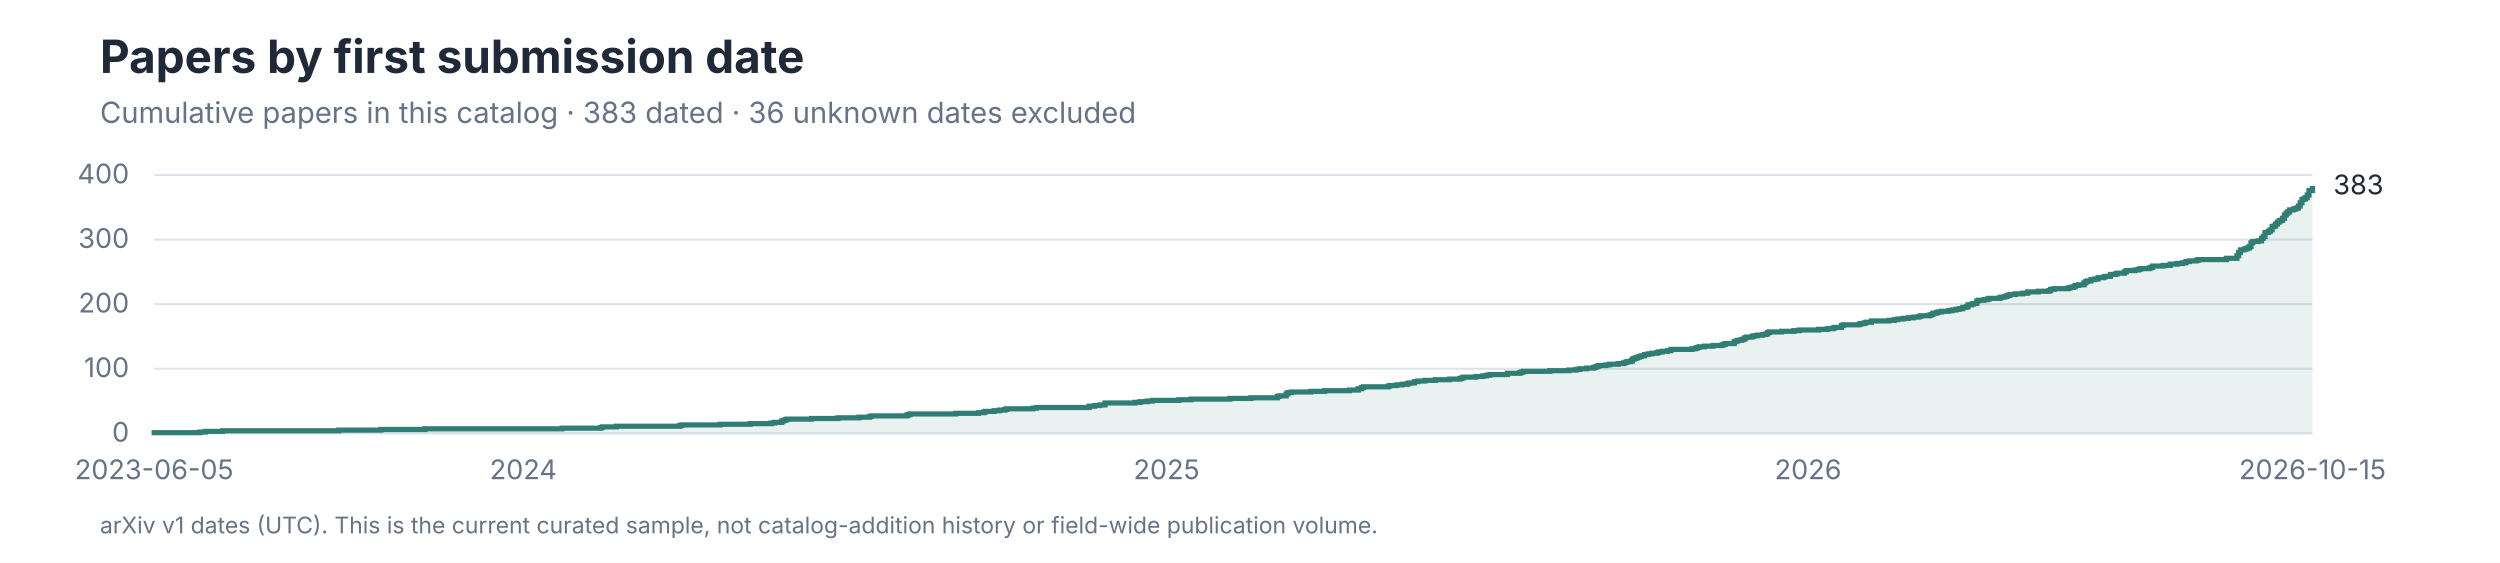
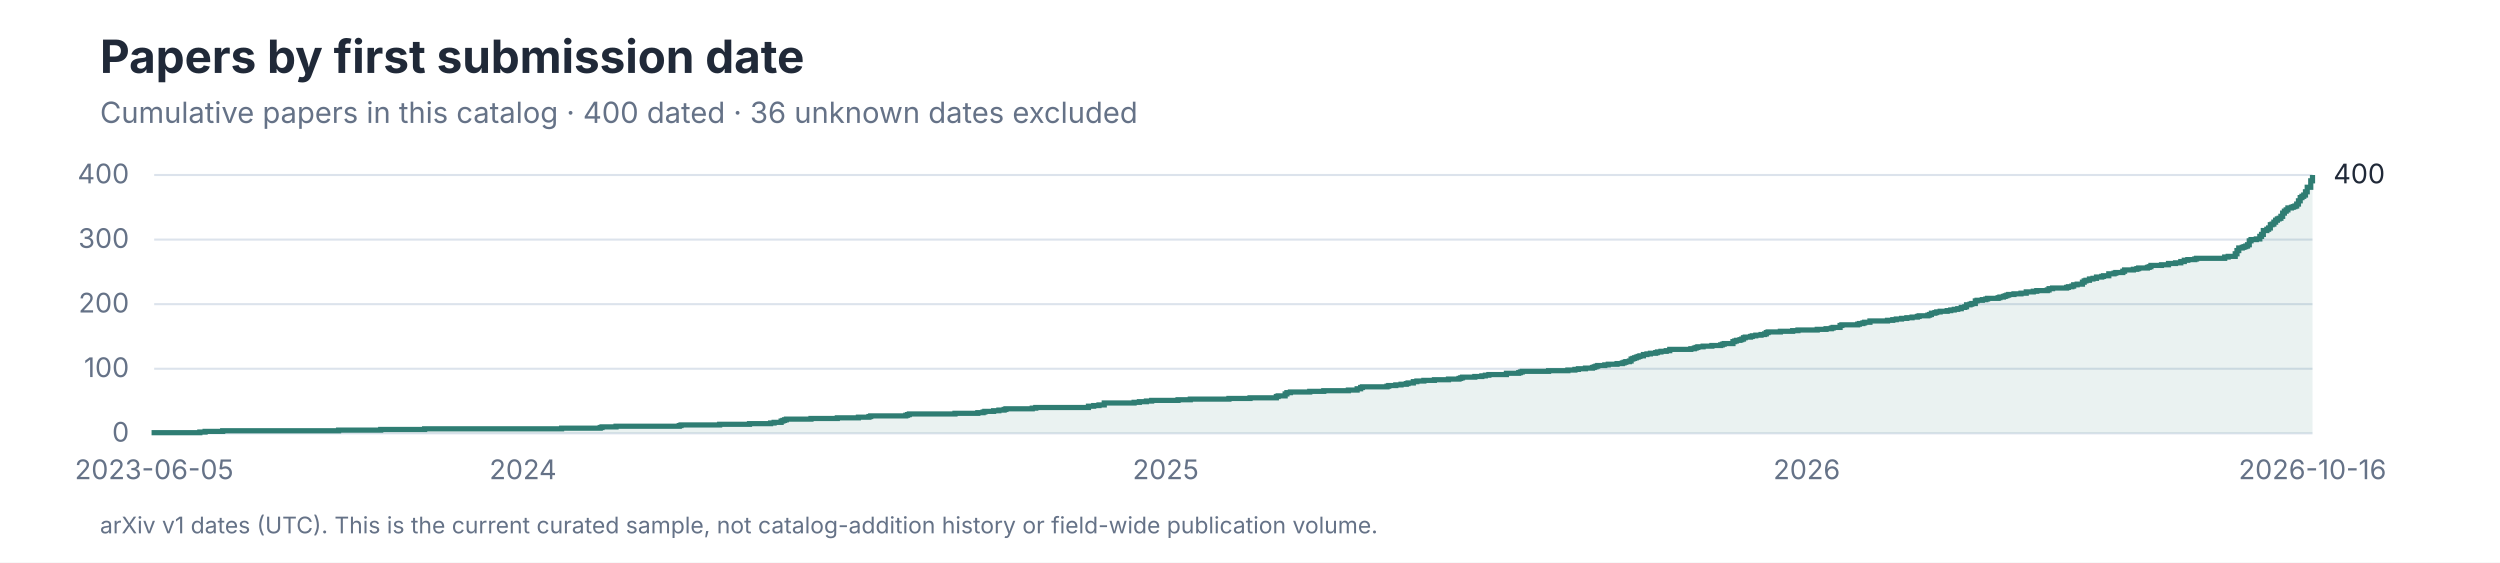
<svg xmlns="http://www.w3.org/2000/svg" role="img" aria-labelledby="title desc" viewBox="0 0 1200 270">
  <style>
text { font-family: -apple-system, BlinkMacSystemFont, 'Segoe UI', sans-serif; }
.title { font-size: 28px; font-weight: 650; fill: #202938; }
.subtitle { font-size: 14px; fill: #657287; }
.axis { font-size: 13px; fill: #657287; }
.label { font-size: 13px; fill: #202938; }
.small { font-size: 11px; fill: #657287; }
</style>
  <rect width="1200" height="270" fill="#FFFFFF" />
  <text x="48" y="35" font-size="22" font-weight="650" fill="#202938">Papers by first submission date</text>
-   <text class="subtitle" x="48" y="59">Cumulative papers in this catalog · 383 dated · 36 unknown dates excluded</text>
+   <text class="subtitle" x="48" y="59">Cumulative papers in this catalog · 400 dated · 36 unknown dates excluded</text>
  <line x1="74" y1="208.00" x2="1110" y2="208.00" stroke="#DCE3EC" />
  <text class="axis" x="62" y="212.00" text-anchor="end">0</text>
  <line x1="74" y1="177.00" x2="1110" y2="177.00" stroke="#DCE3EC" />
  <text class="axis" x="62" y="181.00" text-anchor="end">100</text>
  <line x1="74" y1="146.00" x2="1110" y2="146.00" stroke="#DCE3EC" />
  <text class="axis" x="62" y="150.00" text-anchor="end">200</text>
  <line x1="74" y1="115.00" x2="1110" y2="115.00" stroke="#DCE3EC" />
  <text class="axis" x="62" y="119.00" text-anchor="end">300</text>
  <line x1="74" y1="84.00" x2="1110" y2="84.00" stroke="#DCE3EC" />
  <text class="axis" x="62" y="88.00" text-anchor="end">400</text>
-   <path d="M 74 208 H 74.00 V 207.69 H 95.93 V 207.38 H 98.47 V 207.07 H 106.90 V 206.76 H 162.58 V 206.45 H 182.83 V 206.14 H 203.92 V 205.83 H 269.73 V 205.52 H 288.29 V 205.21 H 289.13 V 204.90 H 295.88 V 204.59 H 326.25 V 204.28 H 327.09 V 203.97 H 345.65 V 203.66 H 360.00 V 203.35 H 370.12 V 203.04 H 371.81 V 202.73 H 375.18 V 202.11 H 376.03 V 201.80 H 376.87 V 201.49 H 377.71 V 201.18 H 389.52 V 200.87 H 402.18 V 200.56 H 412.30 V 200.25 H 417.36 V 199.94 H 418.21 V 199.63 H 435.08 V 199.32 H 435.93 V 199.01 H 436.77 V 198.70 H 458.70 V 198.39 H 469.67 V 198.08 H 472.20 V 197.77 H 473.05 V 197.46 H 477.26 V 197.15 H 479.79 V 196.84 H 482.33 V 196.53 H 483.17 V 196.22 H 495.82 V 195.91 H 497.51 V 195.60 H 522.82 V 194.98 H 525.35 V 194.67 H 527.88 V 194.36 H 530.41 V 193.43 H 544.76 V 193.12 H 547.29 V 192.81 H 550.66 V 192.50 H 553.19 V 192.19 H 565.85 V 191.88 H 571.75 V 191.57 H 590.31 V 191.26 H 600.44 V 190.95 H 613.09 V 190.33 H 613.93 V 190.02 H 617.31 V 189.09 H 618.15 V 188.47 H 619.84 V 188.16 H 629.12 V 187.85 H 635.87 V 187.54 H 647.68 V 187.23 H 651.90 V 186.61 H 653.59 V 185.99 H 654.43 V 185.68 H 666.24 V 185.37 H 667.08 V 185.06 H 670.46 V 184.75 H 672.99 V 184.44 H 675.52 V 184.13 H 676.36 V 183.82 H 678.90 V 183.20 H 680.58 V 182.89 H 683.96 V 182.58 H 689.02 V 182.27 H 695.77 V 181.96 H 700.83 V 181.65 H 701.67 V 181.34 H 702.52 V 181.03 H 708.42 V 180.72 H 711.80 V 180.41 H 713.49 V 180.10 H 715.17 V 179.79 H 723.61 V 179.17 H 729.51 V 178.86 H 730.36 V 178.55 H 731.20 V 178.24 H 743.86 V 177.93 H 753.14 V 177.62 H 756.51 V 177.31 H 758.20 V 177.00 H 761.57 V 176.69 H 764.95 V 176.38 H 765.79 V 176.07 H 766.64 V 175.76 H 767.48 V 175.45 H 770.85 V 175.14 H 772.54 V 174.83 H 776.76 V 174.52 H 779.29 V 174.21 H 780.13 V 173.90 H 780.98 V 173.59 H 782.66 V 173.28 H 783.51 V 172.35 H 784.35 V 172.04 H 785.20 V 171.73 H 786.04 V 171.42 H 786.88 V 171.11 H 787.73 V 170.80 H 789.41 V 170.18 H 791.10 V 169.87 H 792.79 V 169.56 H 795.32 V 169.25 H 796.16 V 168.94 H 797.85 V 168.63 H 800.38 V 168.32 H 802.07 V 167.70 H 812.19 V 167.39 H 813.88 V 167.08 H 814.72 V 166.77 H 815.57 V 166.46 H 818.10 V 166.15 H 822.32 V 165.84 H 826.53 V 165.53 H 827.38 V 165.22 H 828.22 V 164.91 H 832.44 V 163.98 H 833.28 V 163.67 H 834.13 V 163.36 H 835.81 V 163.05 H 836.66 V 162.74 H 837.50 V 162.12 H 838.35 V 161.81 H 840.88 V 161.50 H 841.72 V 161.19 H 843.41 V 160.88 H 845.94 V 160.57 H 847.63 V 160.26 H 848.47 V 159.64 H 849.31 V 159.33 H 855.22 V 159.02 H 861.12 V 158.71 H 863.65 V 158.40 H 872.93 V 158.09 H 877.15 V 157.78 H 879.68 V 157.47 H 880.53 V 157.16 H 883.90 V 156.23 H 884.75 V 155.92 H 892.34 V 155.61 H 893.18 V 155.30 H 894.87 V 154.99 H 895.71 V 154.68 H 898.24 V 154.06 H 906.68 V 153.75 H 909.21 V 153.44 H 910.90 V 153.13 H 913.43 V 152.82 H 915.96 V 152.51 H 918.49 V 152.20 H 921.02 V 151.89 H 921.87 V 151.58 H 926.08 V 151.27 H 926.93 V 150.96 H 927.77 V 150.34 H 929.46 V 150.03 H 930.30 V 149.72 H 931.99 V 149.41 H 935.36 V 149.10 H 937.05 V 148.79 H 938.74 V 148.48 H 940.43 V 148.17 H 942.11 V 147.55 H 943.80 V 147.24 H 944.64 V 146.31 H 946.33 V 146.00 H 947.18 V 145.69 H 948.86 V 144.45 H 949.71 V 144.14 H 952.24 V 143.83 H 953.93 V 143.52 H 954.77 V 143.21 H 959.83 V 142.90 H 960.67 V 142.59 H 962.36 V 142.28 H 963.21 V 141.97 H 964.05 V 141.66 H 964.89 V 141.35 H 967.42 V 141.04 H 970.80 V 140.73 H 973.33 V 140.11 H 978.39 V 139.80 H 983.45 V 139.49 H 984.30 V 138.87 H 985.98 V 138.56 H 992.73 V 138.25 H 993.58 V 137.94 H 995.26 V 137.63 H 996.11 V 137.01 H 997.79 V 136.70 H 1000.33 V 135.77 H 1001.17 V 135.15 H 1002.01 V 134.84 H 1003.70 V 134.22 H 1005.39 V 133.91 H 1007.07 V 133.29 H 1009.61 V 132.98 H 1010.45 V 132.67 H 1012.98 V 131.74 H 1015.51 V 131.43 H 1016.36 V 131.12 H 1019.73 V 130.50 H 1020.57 V 129.88 H 1024.79 V 129.57 H 1026.48 V 129.26 H 1027.32 V 128.95 H 1031.54 V 128.64 H 1032.38 V 128.33 H 1033.23 V 127.71 H 1038.29 V 127.40 H 1041.66 V 126.78 H 1045.04 V 126.47 H 1047.57 V 126.16 H 1049.26 V 125.54 H 1050.94 V 125.23 H 1054.32 V 124.92 H 1055.16 V 124.61 H 1068.66 V 123.99 H 1073.72 V 122.75 H 1074.57 V 121.20 H 1075.41 V 119.96 H 1077.10 V 119.65 H 1077.94 V 119.34 H 1078.79 V 119.03 H 1079.63 V 118.41 H 1080.47 V 116.55 H 1081.32 V 115.93 H 1083.85 V 115.62 H 1085.53 V 114.38 H 1086.38 V 113.45 H 1087.22 V 111.59 H 1088.91 V 110.97 H 1089.75 V 110.35 H 1090.60 V 108.80 H 1091.44 V 108.49 H 1092.28 V 107.56 H 1093.13 V 106.63 H 1093.97 V 106.01 H 1094.81 V 105.70 H 1095.66 V 104.77 H 1096.50 V 103.22 H 1097.35 V 102.29 H 1098.19 V 101.67 H 1099.03 V 100.74 H 1100.72 V 100.43 H 1101.56 V 100.12 H 1102.41 V 99.81 H 1103.25 V 98.88 H 1104.09 V 97.33 H 1104.94 V 95.78 H 1105.78 V 95.47 H 1106.63 V 94.85 H 1107.47 V 93.61 H 1108.31 V 91.44 H 1110.00 V 89.27 L 1110 208 Z" fill="#2F7D73" fill-opacity="0.10" />
-   <path d="M 74 208 H 74.00 V 207.69 H 95.93 V 207.38 H 98.47 V 207.07 H 106.90 V 206.76 H 162.58 V 206.45 H 182.83 V 206.14 H 203.92 V 205.83 H 269.73 V 205.52 H 288.29 V 205.21 H 289.13 V 204.90 H 295.88 V 204.59 H 326.25 V 204.28 H 327.09 V 203.97 H 345.65 V 203.66 H 360.00 V 203.35 H 370.12 V 203.04 H 371.81 V 202.73 H 375.18 V 202.11 H 376.03 V 201.80 H 376.87 V 201.49 H 377.71 V 201.18 H 389.52 V 200.87 H 402.18 V 200.56 H 412.30 V 200.25 H 417.36 V 199.94 H 418.21 V 199.63 H 435.08 V 199.32 H 435.93 V 199.01 H 436.77 V 198.70 H 458.70 V 198.39 H 469.67 V 198.08 H 472.20 V 197.77 H 473.05 V 197.46 H 477.26 V 197.15 H 479.79 V 196.84 H 482.33 V 196.53 H 483.17 V 196.22 H 495.82 V 195.91 H 497.51 V 195.60 H 522.82 V 194.98 H 525.35 V 194.67 H 527.88 V 194.36 H 530.41 V 193.43 H 544.76 V 193.12 H 547.29 V 192.81 H 550.66 V 192.50 H 553.19 V 192.19 H 565.85 V 191.88 H 571.75 V 191.57 H 590.31 V 191.26 H 600.44 V 190.95 H 613.09 V 190.33 H 613.93 V 190.02 H 617.31 V 189.09 H 618.15 V 188.47 H 619.84 V 188.16 H 629.12 V 187.85 H 635.87 V 187.54 H 647.68 V 187.23 H 651.90 V 186.61 H 653.59 V 185.99 H 654.43 V 185.68 H 666.24 V 185.37 H 667.08 V 185.06 H 670.46 V 184.75 H 672.99 V 184.44 H 675.52 V 184.13 H 676.36 V 183.82 H 678.90 V 183.20 H 680.58 V 182.89 H 683.96 V 182.58 H 689.02 V 182.27 H 695.77 V 181.96 H 700.83 V 181.65 H 701.67 V 181.34 H 702.52 V 181.03 H 708.42 V 180.72 H 711.80 V 180.41 H 713.49 V 180.10 H 715.17 V 179.79 H 723.61 V 179.17 H 729.51 V 178.86 H 730.36 V 178.55 H 731.20 V 178.24 H 743.86 V 177.93 H 753.14 V 177.62 H 756.51 V 177.31 H 758.20 V 177.00 H 761.57 V 176.69 H 764.95 V 176.38 H 765.79 V 176.07 H 766.64 V 175.76 H 767.48 V 175.45 H 770.85 V 175.14 H 772.54 V 174.83 H 776.76 V 174.52 H 779.29 V 174.21 H 780.13 V 173.90 H 780.98 V 173.59 H 782.66 V 173.28 H 783.51 V 172.35 H 784.35 V 172.04 H 785.20 V 171.73 H 786.04 V 171.42 H 786.88 V 171.11 H 787.73 V 170.80 H 789.41 V 170.18 H 791.10 V 169.87 H 792.79 V 169.56 H 795.32 V 169.25 H 796.16 V 168.94 H 797.85 V 168.63 H 800.38 V 168.32 H 802.07 V 167.70 H 812.19 V 167.39 H 813.88 V 167.08 H 814.72 V 166.77 H 815.57 V 166.46 H 818.10 V 166.15 H 822.32 V 165.84 H 826.53 V 165.53 H 827.38 V 165.22 H 828.22 V 164.91 H 832.44 V 163.98 H 833.28 V 163.67 H 834.13 V 163.36 H 835.81 V 163.05 H 836.66 V 162.74 H 837.50 V 162.12 H 838.35 V 161.81 H 840.88 V 161.50 H 841.72 V 161.19 H 843.41 V 160.88 H 845.94 V 160.57 H 847.63 V 160.26 H 848.47 V 159.64 H 849.31 V 159.33 H 855.22 V 159.02 H 861.12 V 158.71 H 863.65 V 158.40 H 872.93 V 158.09 H 877.15 V 157.78 H 879.68 V 157.47 H 880.53 V 157.16 H 883.90 V 156.23 H 884.75 V 155.92 H 892.34 V 155.61 H 893.18 V 155.30 H 894.87 V 154.99 H 895.71 V 154.68 H 898.24 V 154.06 H 906.68 V 153.75 H 909.21 V 153.44 H 910.90 V 153.13 H 913.43 V 152.82 H 915.96 V 152.51 H 918.49 V 152.20 H 921.02 V 151.89 H 921.87 V 151.58 H 926.08 V 151.27 H 926.93 V 150.96 H 927.77 V 150.34 H 929.46 V 150.03 H 930.30 V 149.72 H 931.99 V 149.41 H 935.36 V 149.10 H 937.05 V 148.79 H 938.74 V 148.48 H 940.43 V 148.17 H 942.11 V 147.55 H 943.80 V 147.24 H 944.64 V 146.31 H 946.33 V 146.00 H 947.18 V 145.69 H 948.86 V 144.45 H 949.71 V 144.14 H 952.24 V 143.83 H 953.93 V 143.52 H 954.77 V 143.21 H 959.83 V 142.90 H 960.67 V 142.59 H 962.36 V 142.28 H 963.21 V 141.97 H 964.05 V 141.66 H 964.89 V 141.35 H 967.42 V 141.04 H 970.80 V 140.73 H 973.33 V 140.11 H 978.39 V 139.80 H 983.45 V 139.49 H 984.30 V 138.87 H 985.98 V 138.56 H 992.73 V 138.25 H 993.58 V 137.94 H 995.26 V 137.63 H 996.11 V 137.01 H 997.79 V 136.70 H 1000.33 V 135.77 H 1001.17 V 135.15 H 1002.01 V 134.84 H 1003.70 V 134.22 H 1005.39 V 133.91 H 1007.07 V 133.29 H 1009.61 V 132.98 H 1010.45 V 132.67 H 1012.98 V 131.74 H 1015.51 V 131.43 H 1016.36 V 131.12 H 1019.73 V 130.50 H 1020.57 V 129.88 H 1024.79 V 129.57 H 1026.48 V 129.26 H 1027.32 V 128.95 H 1031.54 V 128.64 H 1032.38 V 128.33 H 1033.23 V 127.71 H 1038.29 V 127.40 H 1041.66 V 126.78 H 1045.04 V 126.47 H 1047.57 V 126.16 H 1049.26 V 125.54 H 1050.94 V 125.23 H 1054.32 V 124.92 H 1055.16 V 124.61 H 1068.66 V 123.99 H 1073.72 V 122.75 H 1074.57 V 121.20 H 1075.41 V 119.96 H 1077.10 V 119.65 H 1077.94 V 119.34 H 1078.79 V 119.03 H 1079.63 V 118.41 H 1080.47 V 116.55 H 1081.32 V 115.93 H 1083.85 V 115.62 H 1085.53 V 114.38 H 1086.38 V 113.45 H 1087.22 V 111.59 H 1088.91 V 110.97 H 1089.75 V 110.35 H 1090.60 V 108.80 H 1091.44 V 108.49 H 1092.28 V 107.56 H 1093.13 V 106.63 H 1093.97 V 106.01 H 1094.81 V 105.70 H 1095.66 V 104.77 H 1096.50 V 103.22 H 1097.35 V 102.29 H 1098.19 V 101.67 H 1099.03 V 100.74 H 1100.72 V 100.43 H 1101.56 V 100.12 H 1102.41 V 99.81 H 1103.25 V 98.88 H 1104.09 V 97.33 H 1104.94 V 95.78 H 1105.78 V 95.47 H 1106.63 V 94.85 H 1107.47 V 93.61 H 1108.31 V 91.44 H 1110.00 V 89.27" fill="none" stroke="#2F7D73" stroke-width="2.5" />
-   <text class="label" x="1120" y="93.27">383</text>
+   <path d="M 74 208 H 74.00 V 207.69 H 95.92 V 207.38 H 98.45 V 207.07 H 106.88 V 206.76 H 162.51 V 206.45 H 182.74 V 206.14 H 203.82 V 205.83 H 269.57 V 205.52 H 288.11 V 205.21 H 288.96 V 204.90 H 295.70 V 204.59 H 326.05 V 204.28 H 326.89 V 203.97 H 345.43 V 203.66 H 359.76 V 203.35 H 369.88 V 203.04 H 371.57 V 202.73 H 374.94 V 202.11 H 375.78 V 201.80 H 376.62 V 201.49 H 377.47 V 201.18 H 389.27 V 200.87 H 401.91 V 200.56 H 412.03 V 200.25 H 417.09 V 199.94 H 417.93 V 199.63 H 434.79 V 199.32 H 435.63 V 199.01 H 436.47 V 198.70 H 458.39 V 198.39 H 469.35 V 198.08 H 471.88 V 197.77 H 472.72 V 197.46 H 476.94 V 197.15 H 479.46 V 196.84 H 481.99 V 196.53 H 482.84 V 196.22 H 495.48 V 195.91 H 497.17 V 195.60 H 522.46 V 194.98 H 524.98 V 194.67 H 527.51 V 194.36 H 530.04 V 193.43 H 544.37 V 193.12 H 546.90 V 192.81 H 550.27 V 192.50 H 552.80 V 192.19 H 565.45 V 191.88 H 571.35 V 191.57 H 589.89 V 191.26 H 600.01 V 190.95 H 612.65 V 190.33 H 613.50 V 190.02 H 616.87 V 189.09 H 617.71 V 188.47 H 619.40 V 188.16 H 628.67 V 187.85 H 635.41 V 187.54 H 647.21 V 187.23 H 651.43 V 186.61 H 653.11 V 185.99 H 653.96 V 185.68 H 665.76 V 185.37 H 666.60 V 185.06 H 669.97 V 184.75 H 672.50 V 184.44 H 675.03 V 184.13 H 675.87 V 183.82 H 678.40 V 183.20 H 680.09 V 182.89 H 683.46 V 182.58 H 688.52 V 182.27 H 695.26 V 181.96 H 700.32 V 181.65 H 701.16 V 181.34 H 702.01 V 181.03 H 707.91 V 180.72 H 711.28 V 180.41 H 712.97 V 180.10 H 714.65 V 179.79 H 723.08 V 179.17 H 728.98 V 178.86 H 729.82 V 178.55 H 730.67 V 178.24 H 743.31 V 177.93 H 752.58 V 177.62 H 755.96 V 177.31 H 757.64 V 177.00 H 761.01 V 176.69 H 764.39 V 176.38 H 765.23 V 176.07 H 766.07 V 175.76 H 766.91 V 175.45 H 770.29 V 175.14 H 771.97 V 174.83 H 776.19 V 174.52 H 778.72 V 174.21 H 779.56 V 173.90 H 780.40 V 173.59 H 782.09 V 173.28 H 782.93 V 172.35 H 783.77 V 172.04 H 784.62 V 171.73 H 785.46 V 171.42 H 786.30 V 171.11 H 787.15 V 170.80 H 788.83 V 170.18 H 790.52 V 169.87 H 792.20 V 169.56 H 794.73 V 169.25 H 795.58 V 168.94 H 797.26 V 168.63 H 799.79 V 168.32 H 801.48 V 167.70 H 811.59 V 167.39 H 813.28 V 167.08 H 814.12 V 166.77 H 814.96 V 166.46 H 817.49 V 166.15 H 821.71 V 165.84 H 825.92 V 165.53 H 826.76 V 165.22 H 827.61 V 164.91 H 831.82 V 163.98 H 832.67 V 163.67 H 833.51 V 163.36 H 835.19 V 163.05 H 836.04 V 162.74 H 836.88 V 162.12 H 837.72 V 161.81 H 840.25 V 161.50 H 841.10 V 161.19 H 842.78 V 160.88 H 845.31 V 160.57 H 847.00 V 160.26 H 847.84 V 159.64 H 848.68 V 159.33 H 854.58 V 159.02 H 860.48 V 158.71 H 863.01 V 158.40 H 872.28 V 158.09 H 876.50 V 157.78 H 879.03 V 157.47 H 879.87 V 157.16 H 883.24 V 156.23 H 884.09 V 155.92 H 891.67 V 155.61 H 892.52 V 155.30 H 894.20 V 154.99 H 895.04 V 154.68 H 897.57 V 154.06 H 906.00 V 153.75 H 908.53 V 153.44 H 910.22 V 153.13 H 912.75 V 152.82 H 915.28 V 152.51 H 917.80 V 152.20 H 920.33 V 151.89 H 921.18 V 151.58 H 925.39 V 151.27 H 926.23 V 150.96 H 927.08 V 150.34 H 928.76 V 150.03 H 929.61 V 149.72 H 931.29 V 149.41 H 934.66 V 149.10 H 936.35 V 148.79 H 938.04 V 148.48 H 939.72 V 148.17 H 941.41 V 147.55 H 943.09 V 147.24 H 943.94 V 146.31 H 945.62 V 146.00 H 946.47 V 145.69 H 948.15 V 144.45 H 948.99 V 144.14 H 951.52 V 143.83 H 953.21 V 143.52 H 954.05 V 143.21 H 959.11 V 142.90 H 959.95 V 142.59 H 961.64 V 142.28 H 962.48 V 141.97 H 963.32 V 141.66 H 964.17 V 141.35 H 966.70 V 141.04 H 970.07 V 140.73 H 972.60 V 140.11 H 975.97 V 139.80 H 977.66 V 139.49 H 982.71 V 139.18 H 983.56 V 138.56 H 985.24 V 138.25 H 991.99 V 137.94 H 992.83 V 137.63 H 994.51 V 137.32 H 995.36 V 136.70 H 997.04 V 136.39 H 999.57 V 135.46 H 1000.41 V 134.84 H 1001.26 V 134.53 H 1002.94 V 133.91 H 1004.63 V 133.60 H 1006.32 V 132.98 H 1008.84 V 132.67 H 1009.69 V 132.36 H 1012.22 V 131.43 H 1014.75 V 131.12 H 1015.59 V 130.81 H 1018.96 V 130.19 H 1019.80 V 129.57 H 1024.02 V 129.26 H 1025.70 V 128.95 H 1026.55 V 128.64 H 1030.76 V 128.33 H 1031.60 V 128.02 H 1032.45 V 127.40 H 1037.51 V 127.09 H 1040.88 V 126.47 H 1044.25 V 126.16 H 1046.78 V 125.54 H 1048.46 V 124.92 H 1050.15 V 124.61 H 1053.52 V 124.30 H 1054.36 V 123.99 H 1067.85 V 123.37 H 1069.54 V 123.06 H 1072.91 V 121.82 H 1073.75 V 120.27 H 1074.60 V 119.03 H 1076.28 V 118.72 H 1077.12 V 118.41 H 1077.97 V 118.10 H 1078.81 V 117.48 H 1079.65 V 115.62 H 1080.50 V 115.00 H 1083.03 V 114.69 H 1084.71 V 113.45 H 1085.55 V 112.52 H 1086.40 V 110.66 H 1088.08 V 110.04 H 1088.93 V 109.42 H 1089.77 V 107.87 H 1090.61 V 107.56 H 1091.45 V 106.63 H 1092.30 V 105.70 H 1093.14 V 105.08 H 1093.98 V 104.77 H 1094.83 V 103.84 H 1095.67 V 102.29 H 1096.51 V 101.36 H 1097.36 V 100.74 H 1098.20 V 99.81 H 1099.88 V 99.50 H 1100.73 V 99.19 H 1101.57 V 98.88 H 1102.41 V 97.95 H 1103.26 V 96.40 H 1104.10 V 94.85 H 1104.94 V 94.23 H 1105.79 V 93.61 H 1106.63 V 92.06 H 1107.47 V 89.89 H 1109.16 V 86.79 H 1110.00 V 84.00 L 1110 208 Z" fill="#2F7D73" fill-opacity="0.10" />
+   <path d="M 74 208 H 74.00 V 207.69 H 95.92 V 207.38 H 98.45 V 207.07 H 106.88 V 206.76 H 162.51 V 206.45 H 182.74 V 206.14 H 203.82 V 205.83 H 269.57 V 205.52 H 288.11 V 205.21 H 288.96 V 204.90 H 295.70 V 204.59 H 326.05 V 204.28 H 326.89 V 203.97 H 345.43 V 203.66 H 359.76 V 203.35 H 369.88 V 203.04 H 371.57 V 202.73 H 374.94 V 202.11 H 375.78 V 201.80 H 376.62 V 201.49 H 377.47 V 201.18 H 389.27 V 200.87 H 401.91 V 200.56 H 412.03 V 200.25 H 417.09 V 199.94 H 417.93 V 199.63 H 434.79 V 199.32 H 435.63 V 199.01 H 436.47 V 198.70 H 458.39 V 198.39 H 469.35 V 198.08 H 471.88 V 197.77 H 472.72 V 197.46 H 476.94 V 197.15 H 479.46 V 196.84 H 481.99 V 196.53 H 482.84 V 196.22 H 495.48 V 195.91 H 497.17 V 195.60 H 522.46 V 194.98 H 524.98 V 194.67 H 527.51 V 194.36 H 530.04 V 193.43 H 544.37 V 193.12 H 546.90 V 192.81 H 550.27 V 192.50 H 552.80 V 192.19 H 565.45 V 191.88 H 571.35 V 191.57 H 589.89 V 191.26 H 600.01 V 190.95 H 612.65 V 190.33 H 613.50 V 190.02 H 616.87 V 189.09 H 617.71 V 188.47 H 619.40 V 188.16 H 628.67 V 187.85 H 635.41 V 187.54 H 647.21 V 187.23 H 651.43 V 186.61 H 653.11 V 185.99 H 653.96 V 185.68 H 665.76 V 185.37 H 666.60 V 185.06 H 669.97 V 184.75 H 672.50 V 184.44 H 675.03 V 184.13 H 675.87 V 183.82 H 678.40 V 183.20 H 680.09 V 182.89 H 683.46 V 182.58 H 688.52 V 182.27 H 695.26 V 181.96 H 700.32 V 181.65 H 701.16 V 181.34 H 702.01 V 181.03 H 707.91 V 180.72 H 711.28 V 180.41 H 712.97 V 180.10 H 714.65 V 179.79 H 723.08 V 179.17 H 728.98 V 178.86 H 729.82 V 178.55 H 730.67 V 178.24 H 743.31 V 177.93 H 752.58 V 177.62 H 755.96 V 177.31 H 757.64 V 177.00 H 761.01 V 176.69 H 764.39 V 176.38 H 765.23 V 176.07 H 766.07 V 175.76 H 766.91 V 175.45 H 770.29 V 175.14 H 771.97 V 174.83 H 776.19 V 174.52 H 778.72 V 174.21 H 779.56 V 173.90 H 780.40 V 173.59 H 782.09 V 173.28 H 782.93 V 172.35 H 783.77 V 172.04 H 784.62 V 171.73 H 785.46 V 171.42 H 786.30 V 171.11 H 787.15 V 170.80 H 788.83 V 170.18 H 790.52 V 169.87 H 792.20 V 169.56 H 794.73 V 169.25 H 795.58 V 168.94 H 797.26 V 168.63 H 799.79 V 168.32 H 801.48 V 167.70 H 811.59 V 167.39 H 813.28 V 167.08 H 814.12 V 166.77 H 814.96 V 166.46 H 817.49 V 166.15 H 821.71 V 165.84 H 825.92 V 165.53 H 826.76 V 165.22 H 827.61 V 164.91 H 831.82 V 163.98 H 832.67 V 163.67 H 833.51 V 163.36 H 835.19 V 163.05 H 836.04 V 162.74 H 836.88 V 162.12 H 837.72 V 161.81 H 840.25 V 161.50 H 841.10 V 161.19 H 842.78 V 160.88 H 845.31 V 160.57 H 847.00 V 160.26 H 847.84 V 159.64 H 848.68 V 159.33 H 854.58 V 159.02 H 860.48 V 158.71 H 863.01 V 158.40 H 872.28 V 158.09 H 876.50 V 157.78 H 879.03 V 157.47 H 879.87 V 157.16 H 883.24 V 156.23 H 884.09 V 155.92 H 891.67 V 155.61 H 892.52 V 155.30 H 894.20 V 154.99 H 895.04 V 154.68 H 897.57 V 154.06 H 906.00 V 153.75 H 908.53 V 153.44 H 910.22 V 153.13 H 912.75 V 152.82 H 915.28 V 152.51 H 917.80 V 152.20 H 920.33 V 151.89 H 921.18 V 151.58 H 925.39 V 151.27 H 926.23 V 150.96 H 927.08 V 150.34 H 928.76 V 150.03 H 929.61 V 149.72 H 931.29 V 149.41 H 934.66 V 149.10 H 936.35 V 148.79 H 938.04 V 148.48 H 939.72 V 148.17 H 941.41 V 147.55 H 943.09 V 147.24 H 943.94 V 146.31 H 945.62 V 146.00 H 946.47 V 145.69 H 948.15 V 144.45 H 948.99 V 144.14 H 951.52 V 143.83 H 953.21 V 143.52 H 954.05 V 143.21 H 959.11 V 142.90 H 959.95 V 142.59 H 961.64 V 142.28 H 962.48 V 141.97 H 963.32 V 141.66 H 964.17 V 141.35 H 966.70 V 141.04 H 970.07 V 140.73 H 972.60 V 140.11 H 975.97 V 139.80 H 977.66 V 139.49 H 982.71 V 139.18 H 983.56 V 138.56 H 985.24 V 138.25 H 991.99 V 137.94 H 992.83 V 137.63 H 994.51 V 137.32 H 995.36 V 136.70 H 997.04 V 136.39 H 999.57 V 135.46 H 1000.41 V 134.84 H 1001.26 V 134.53 H 1002.94 V 133.91 H 1004.63 V 133.60 H 1006.32 V 132.98 H 1008.84 V 132.67 H 1009.69 V 132.36 H 1012.22 V 131.43 H 1014.75 V 131.12 H 1015.59 V 130.81 H 1018.96 V 130.19 H 1019.80 V 129.57 H 1024.02 V 129.26 H 1025.70 V 128.95 H 1026.55 V 128.64 H 1030.76 V 128.33 H 1031.60 V 128.02 H 1032.45 V 127.40 H 1037.51 V 127.09 H 1040.88 V 126.47 H 1044.25 V 126.16 H 1046.78 V 125.54 H 1048.46 V 124.92 H 1050.15 V 124.61 H 1053.52 V 124.30 H 1054.36 V 123.99 H 1067.85 V 123.37 H 1069.54 V 123.06 H 1072.91 V 121.82 H 1073.75 V 120.27 H 1074.60 V 119.03 H 1076.28 V 118.72 H 1077.12 V 118.41 H 1077.97 V 118.10 H 1078.81 V 117.48 H 1079.65 V 115.62 H 1080.50 V 115.00 H 1083.03 V 114.69 H 1084.71 V 113.45 H 1085.55 V 112.52 H 1086.40 V 110.66 H 1088.08 V 110.04 H 1088.93 V 109.42 H 1089.77 V 107.87 H 1090.61 V 107.56 H 1091.45 V 106.63 H 1092.30 V 105.70 H 1093.14 V 105.08 H 1093.98 V 104.77 H 1094.83 V 103.84 H 1095.67 V 102.29 H 1096.51 V 101.36 H 1097.36 V 100.74 H 1098.20 V 99.81 H 1099.88 V 99.50 H 1100.73 V 99.19 H 1101.57 V 98.88 H 1102.41 V 97.95 H 1103.26 V 96.40 H 1104.10 V 94.85 H 1104.94 V 94.23 H 1105.79 V 93.61 H 1106.63 V 92.06 H 1107.47 V 89.89 H 1109.16 V 86.79 H 1110.00 V 84.00" fill="none" stroke="#2F7D73" stroke-width="2.5" />
+   <text class="label" x="1120" y="88.00">400</text>
  <text class="axis" x="74.00" y="230" text-anchor="middle">2023-06-05</text>
-   <text class="axis" x="251.17" y="230" text-anchor="middle">2024</text>
-   <text class="axis" x="559.94" y="230" text-anchor="middle">2025</text>
-   <text class="axis" x="867.87" y="230" text-anchor="middle">2026</text>
-   <text class="axis" x="1110.00" y="230" text-anchor="middle">2026-10-15</text>
+   <text class="axis" x="251.02" y="230" text-anchor="middle">2024</text>
+   <text class="axis" x="559.55" y="230" text-anchor="middle">2025</text>
+   <text class="axis" x="867.23" y="230" text-anchor="middle">2026</text>
+   <text class="axis" x="1110.00" y="230" text-anchor="middle">2026-10-16</text>
  <text class="small" x="48" y="256">arXiv v1 dates (UTC). This is the current curated sample, not catalog-addition history or field-wide publication volume.</text>
</svg>
